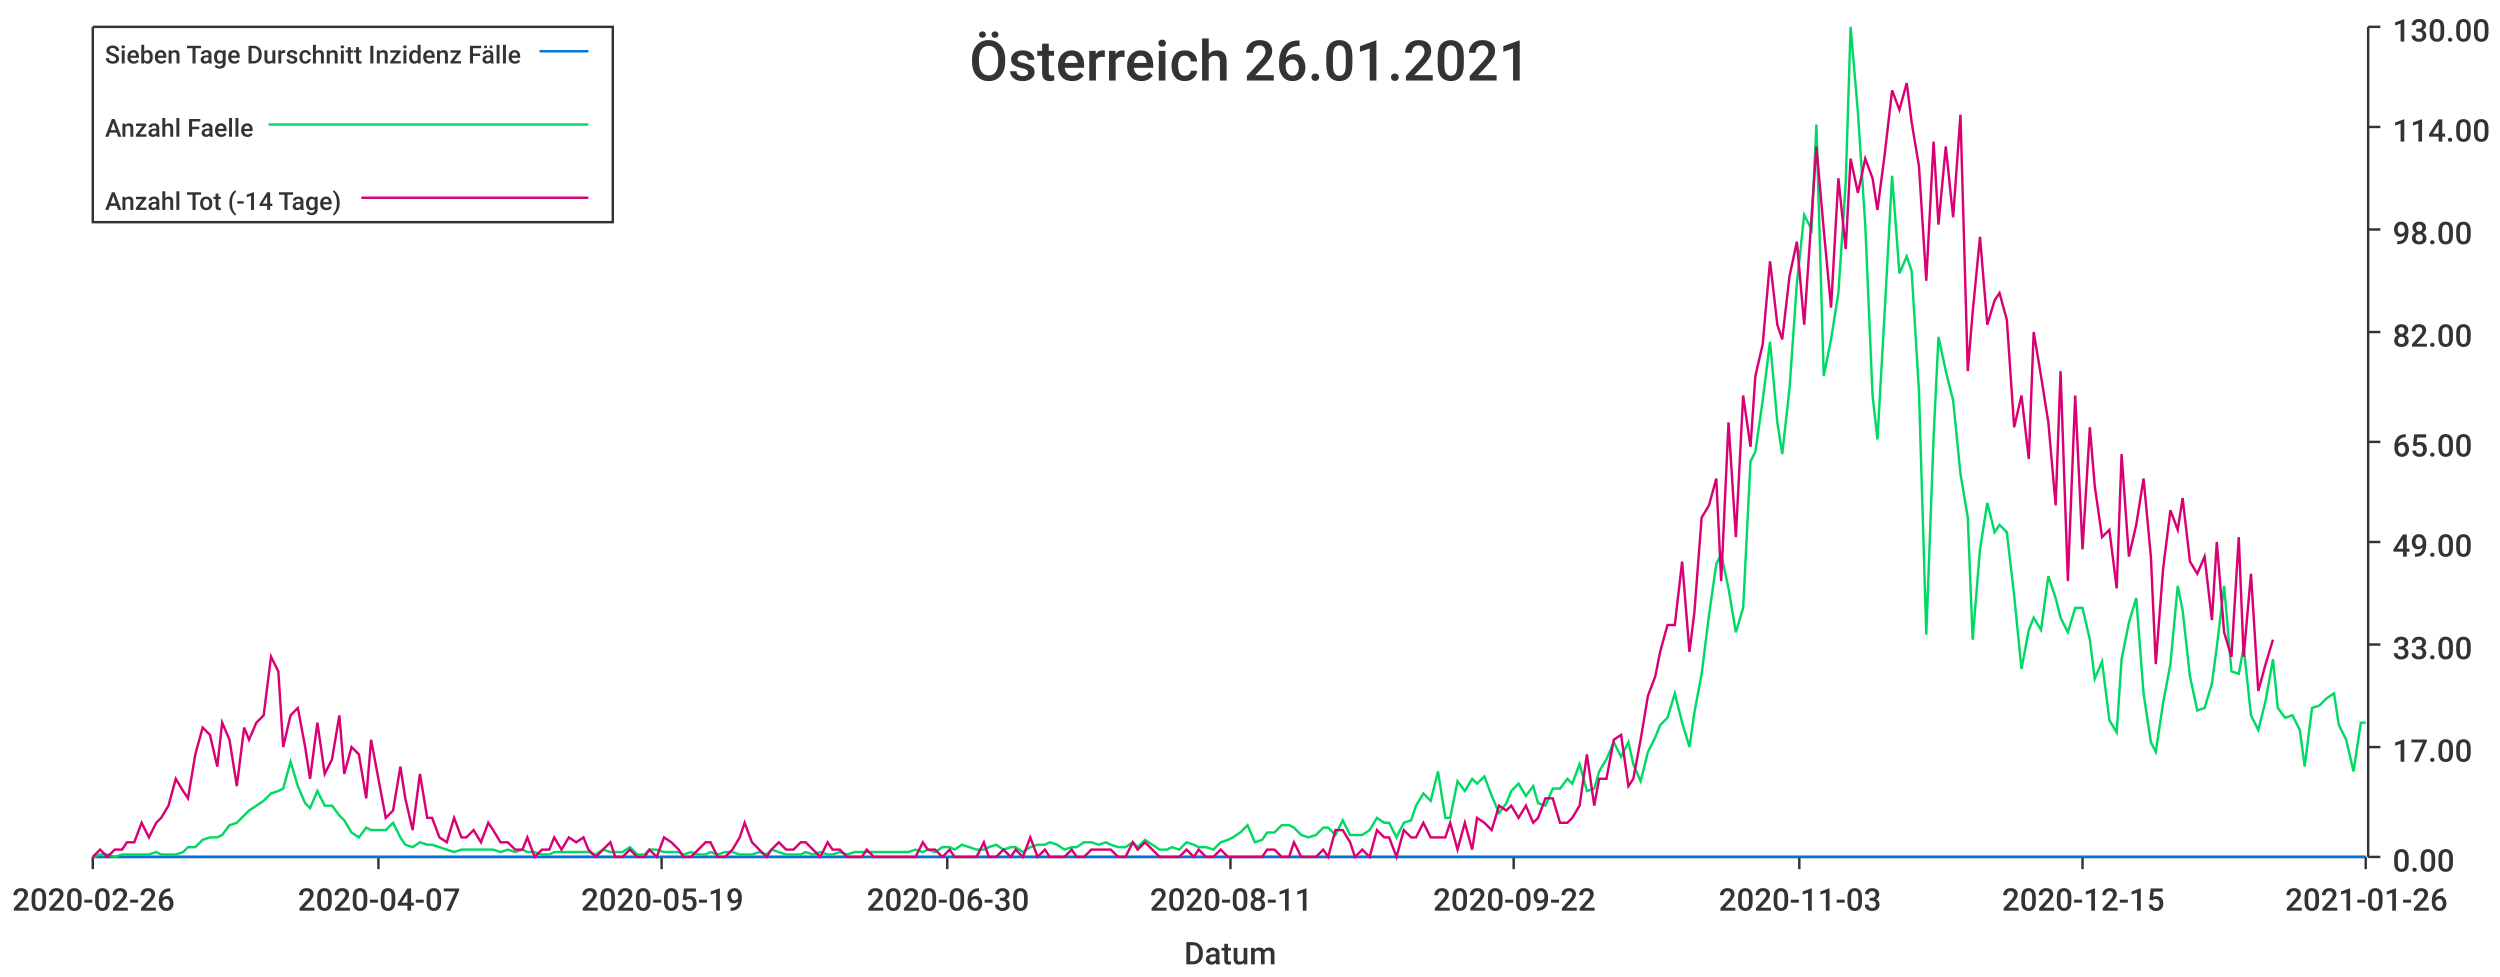
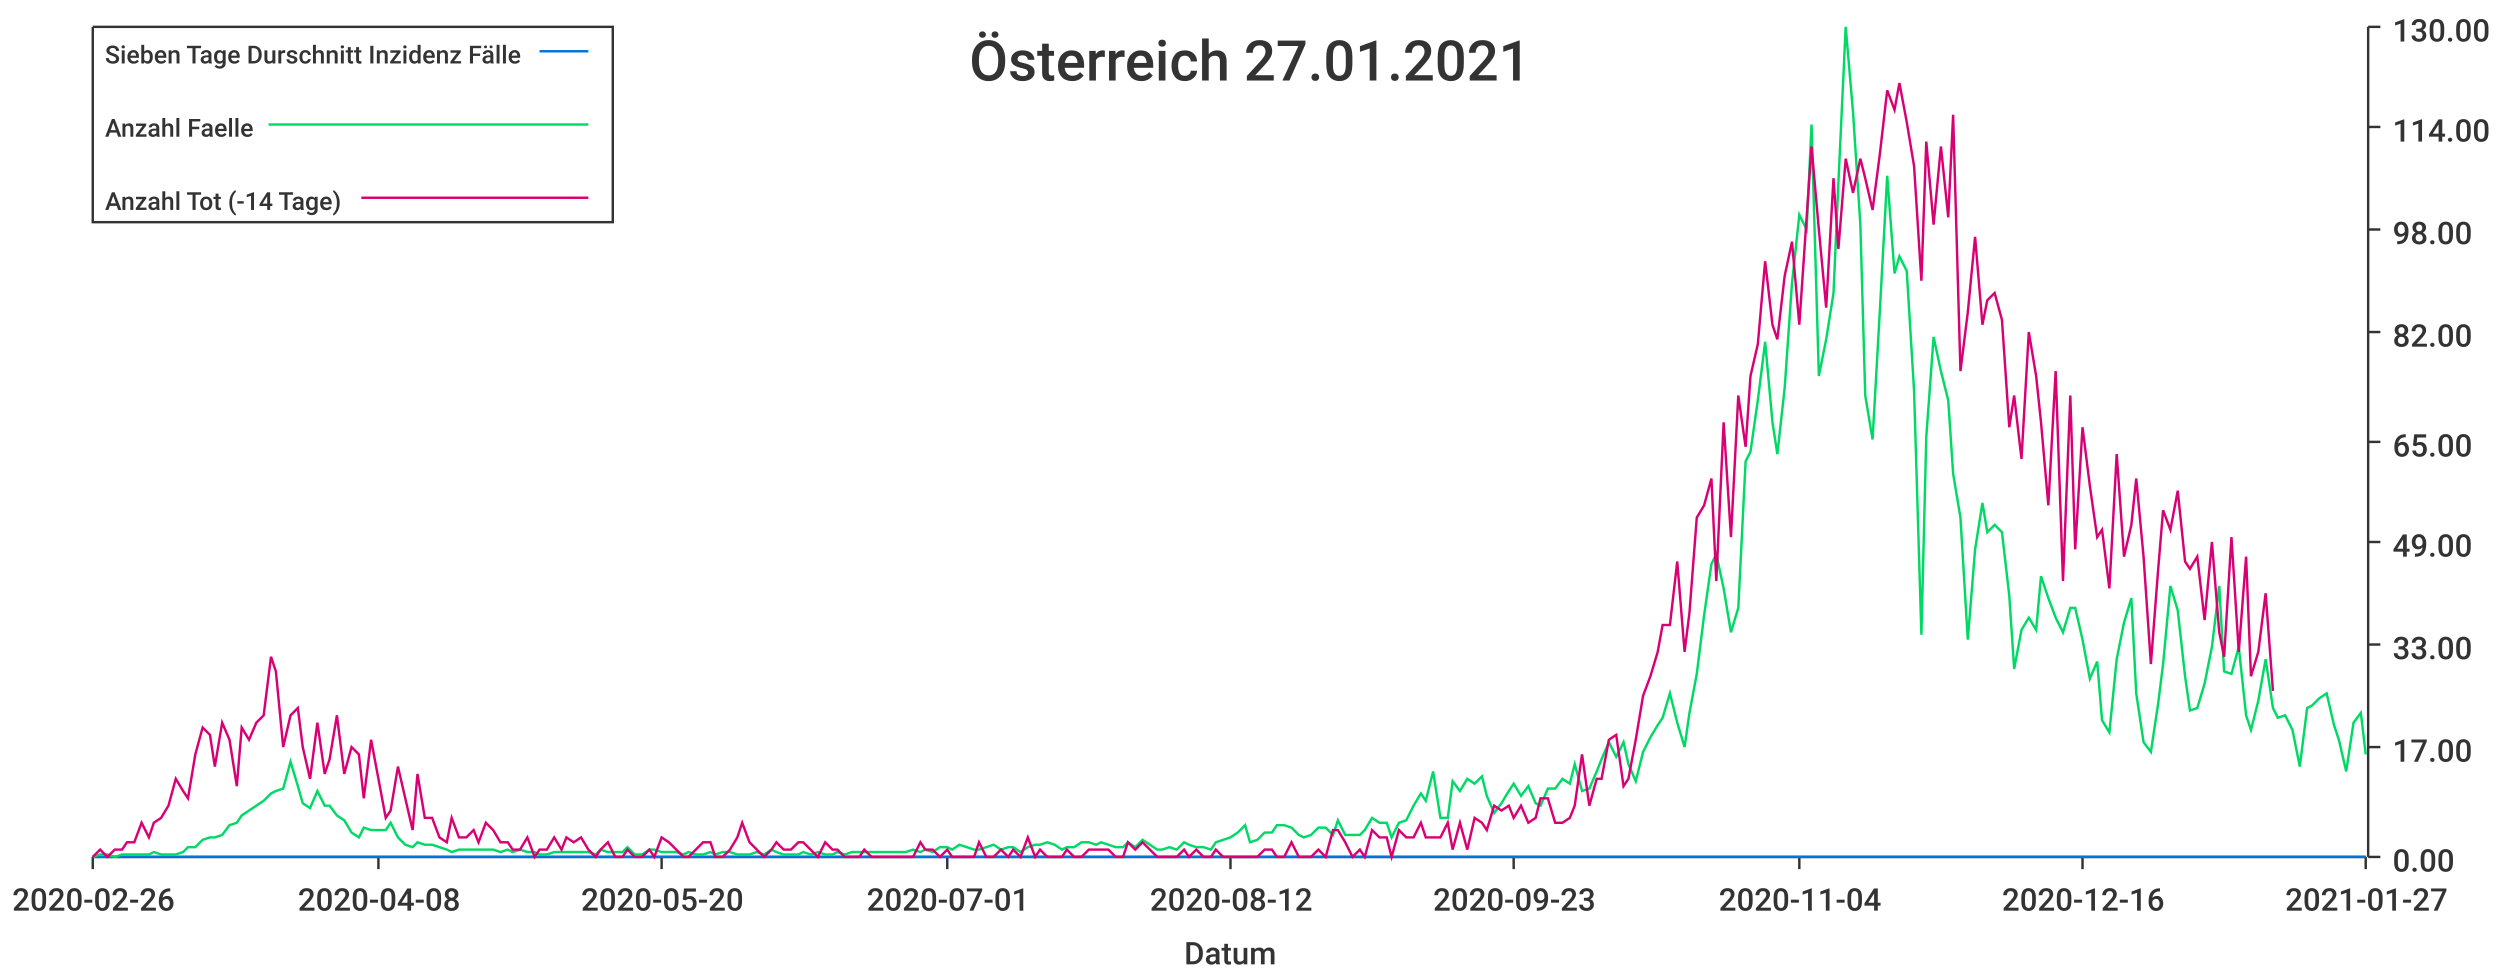
<svg xmlns="http://www.w3.org/2000/svg" width="1024" height="400">\n<path d="M 0 0 L 1024 0 L 1024 400 L 0 400 L 0 0" style="stroke-width:0;stroke:rgba(255,255,255,1.0);fill:rgba(255,255,255,1.0)" />
  <path d="M 38 11 L 969 11 L 969 351 L 38 351 L 38 11" style="stroke-width:0;stroke:rgba(255,255,255,1.0);fill:rgba(255,255,255,1.0)" />
  <path d="M 38 351 L 969 351" style="stroke-width:1;stroke:rgba(51,51,51,1.0);fill:none" />
  <path d="M 38 351 L 38 356" style="stroke-width:1;stroke:rgba(51,51,51,1.0);fill:none" />
  <text x="5" y="373" style="stroke-width:0;stroke:none;fill:rgba(51,51,51,1.0);font-size:12.8px;font-family:'Roboto Medium',sans-serif">2020-02-26</text>
  <path d="M 155 351 L 155 356" style="stroke-width:1;stroke:rgba(51,51,51,1.0);fill:none" />
-   <text x="122" y="373" style="stroke-width:0;stroke:none;fill:rgba(51,51,51,1.0);font-size:12.8px;font-family:'Roboto Medium',sans-serif">2020-04-07</text>
+   <text x="122" y="373" style="stroke-width:0;stroke:none;fill:rgba(51,51,51,1.0);font-size:12.8px;font-family:'Roboto Medium',sans-serif">2020-04-08</text>
  <path d="M 271 351 L 271 356" style="stroke-width:1;stroke:rgba(51,51,51,1.0);fill:none" />
-   <text x="238" y="373" style="stroke-width:0;stroke:none;fill:rgba(51,51,51,1.0);font-size:12.8px;font-family:'Roboto Medium',sans-serif">2020-05-19</text>
+   <text x="238" y="373" style="stroke-width:0;stroke:none;fill:rgba(51,51,51,1.0);font-size:12.8px;font-family:'Roboto Medium',sans-serif">2020-05-20</text>
  <path d="M 388 351 L 388 356" style="stroke-width:1;stroke:rgba(51,51,51,1.0);fill:none" />
-   <text x="355" y="373" style="stroke-width:0;stroke:none;fill:rgba(51,51,51,1.0);font-size:12.8px;font-family:'Roboto Medium',sans-serif">2020-06-30</text>
+   <text x="355" y="373" style="stroke-width:0;stroke:none;fill:rgba(51,51,51,1.0);font-size:12.8px;font-family:'Roboto Medium',sans-serif">2020-07-01</text>
  <path d="M 504 351 L 504 356" style="stroke-width:1;stroke:rgba(51,51,51,1.0);fill:none" />
-   <text x="471" y="373" style="stroke-width:0;stroke:none;fill:rgba(51,51,51,1.0);font-size:12.8px;font-family:'Roboto Medium',sans-serif">2020-08-11</text>
+   <text x="471" y="373" style="stroke-width:0;stroke:none;fill:rgba(51,51,51,1.0);font-size:12.8px;font-family:'Roboto Medium',sans-serif">2020-08-12</text>
  <path d="M 620 351 L 620 356" style="stroke-width:1;stroke:rgba(51,51,51,1.0);fill:none" />
-   <text x="587" y="373" style="stroke-width:0;stroke:none;fill:rgba(51,51,51,1.0);font-size:12.8px;font-family:'Roboto Medium',sans-serif">2020-09-22</text>
+   <text x="587" y="373" style="stroke-width:0;stroke:none;fill:rgba(51,51,51,1.0);font-size:12.8px;font-family:'Roboto Medium',sans-serif">2020-09-23</text>
  <path d="M 737 351 L 737 356" style="stroke-width:1;stroke:rgba(51,51,51,1.0);fill:none" />
-   <text x="704" y="373" style="stroke-width:0;stroke:none;fill:rgba(51,51,51,1.0);font-size:12.8px;font-family:'Roboto Medium',sans-serif">2020-11-03</text>
+   <text x="704" y="373" style="stroke-width:0;stroke:none;fill:rgba(51,51,51,1.0);font-size:12.8px;font-family:'Roboto Medium',sans-serif">2020-11-04</text>
  <path d="M 853 351 L 853 356" style="stroke-width:1;stroke:rgba(51,51,51,1.0);fill:none" />
-   <text x="820" y="373" style="stroke-width:0;stroke:none;fill:rgba(51,51,51,1.0);font-size:12.8px;font-family:'Roboto Medium',sans-serif">2020-12-15</text>
+   <text x="820" y="373" style="stroke-width:0;stroke:none;fill:rgba(51,51,51,1.0);font-size:12.8px;font-family:'Roboto Medium',sans-serif">2020-12-16</text>
  <path d="M 969 351 L 969 356" style="stroke-width:1;stroke:rgba(51,51,51,1.0);fill:none" />
-   <text x="936" y="373" style="stroke-width:0;stroke:none;fill:rgba(51,51,51,1.0);font-size:12.8px;font-family:'Roboto Medium',sans-serif">2021-01-26</text>
+   <text x="936" y="373" style="stroke-width:0;stroke:none;fill:rgba(51,51,51,1.0);font-size:12.8px;font-family:'Roboto Medium',sans-serif">2021-01-27</text>
  <text x="485" y="395" style="stroke-width:0;stroke:none;fill:rgba(51,51,51,1.0);font-size:12.8px;font-family:'Roboto Medium',sans-serif">Datum</text>
  <path d="M 970 351 L 970 11" style="stroke-width:1;stroke:rgba(51,51,51,1.0);fill:none" />
  <path d="M 970 351 L 975 351" style="stroke-width:1;stroke:rgba(51,51,51,1.0);fill:none" />
  <text x="980" y="357" style="stroke-width:0;stroke:none;fill:rgba(51,51,51,1.0);font-size:12.8px;font-family:'Roboto Medium',sans-serif">0.00</text>
  <path d="M 970 306 L 975 306" style="stroke-width:1;stroke:rgba(51,51,51,1.0);fill:none" />
  <text x="980" y="312" style="stroke-width:0;stroke:none;fill:rgba(51,51,51,1.0);font-size:12.8px;font-family:'Roboto Medium',sans-serif">17.00</text>
  <path d="M 970 264 L 975 264" style="stroke-width:1;stroke:rgba(51,51,51,1.0);fill:none" />
  <text x="980" y="270" style="stroke-width:0;stroke:none;fill:rgba(51,51,51,1.0);font-size:12.8px;font-family:'Roboto Medium',sans-serif">33.00</text>
  <path d="M 970 222 L 975 222" style="stroke-width:1;stroke:rgba(51,51,51,1.0);fill:none" />
  <text x="980" y="228" style="stroke-width:0;stroke:none;fill:rgba(51,51,51,1.0);font-size:12.8px;font-family:'Roboto Medium',sans-serif">49.00</text>
  <path d="M 970 181 L 975 181" style="stroke-width:1;stroke:rgba(51,51,51,1.0);fill:none" />
  <text x="980" y="187" style="stroke-width:0;stroke:none;fill:rgba(51,51,51,1.0);font-size:12.8px;font-family:'Roboto Medium',sans-serif">65.00</text>
  <path d="M 970 136 L 975 136" style="stroke-width:1;stroke:rgba(51,51,51,1.0);fill:none" />
  <text x="980" y="142" style="stroke-width:0;stroke:none;fill:rgba(51,51,51,1.0);font-size:12.8px;font-family:'Roboto Medium',sans-serif">82.00</text>
  <path d="M 970 94 L 975 94" style="stroke-width:1;stroke:rgba(51,51,51,1.0);fill:none" />
  <text x="980" y="100" style="stroke-width:0;stroke:none;fill:rgba(51,51,51,1.0);font-size:12.8px;font-family:'Roboto Medium',sans-serif">98.00</text>
  <path d="M 970 52 L 975 52" style="stroke-width:1;stroke:rgba(51,51,51,1.0);fill:none" />
  <text x="980" y="58" style="stroke-width:0;stroke:none;fill:rgba(51,51,51,1.0);font-size:12.8px;font-family:'Roboto Medium',sans-serif">114.00</text>
  <path d="M 970 11 L 975 11" style="stroke-width:1;stroke:rgba(51,51,51,1.0);fill:none" />
  <text x="980" y="17" style="stroke-width:0;stroke:none;fill:rgba(51,51,51,1.0);font-size:12.8px;font-family:'Roboto Medium',sans-serif">130.00</text>
-   <path d="M 38 351 L 41 351 L 44 351 L 47 351 L 50 351 L 52 351 L 55 351 L 58 351 L 61 351 L 64 351 L 66 351 L 69 351 L 72 351 L 75 351 L 77 351 L 80 351 L 83 351 L 86 351 L 89 351 L 91 351 L 94 351 L 97 351 L 100 351 L 102 351 L 105 351 L 108 351 L 111 351 L 114 351 L 116 351 L 119 351 L 122 351 L 125 351 L 127 351 L 130 351 L 133 351 L 136 351 L 139 351 L 141 351 L 144 351 L 147 351 L 150 351 L 152 351 L 155 351 L 158 351 L 161 351 L 164 351 L 166 351 L 169 351 L 172 351 L 175 351 L 177 351 L 180 351 L 183 351 L 186 351 L 189 351 L 191 351 L 194 351 L 197 351 L 200 351 L 202 351 L 205 351 L 208 351 L 211 351 L 214 351 L 216 351 L 219 351 L 222 351 L 225 351 L 227 351 L 230 351 L 233 351 L 236 351 L 239 351 L 241 351 L 244 351 L 247 351 L 250 351 L 252 351 L 255 351 L 258 351 L 261 351 L 264 351 L 266 351 L 269 351 L 272 351 L 275 351 L 278 351 L 280 351 L 283 351 L 286 351 L 289 351 L 291 351 L 294 351 L 297 351 L 300 351 L 303 351 L 305 351 L 308 351 L 311 351 L 314 351 L 316 351 L 319 351 L 322 351 L 325 351 L 328 351 L 330 351 L 333 351 L 336 351 L 339 351 L 341 351 L 344 351 L 347 351 L 350 351 L 353 351 L 355 351 L 358 351 L 361 351 L 364 351 L 366 351 L 369 351 L 372 351 L 375 351 L 378 351 L 380 351 L 383 351 L 386 351 L 389 351 L 391 351 L 394 351 L 397 351 L 400 351 L 403 351 L 405 351 L 408 351 L 411 351 L 414 351 L 416 351 L 419 351 L 422 351 L 425 351 L 428 351 L 430 351 L 433 351 L 436 351 L 439 351 L 441 351 L 444 351 L 447 351 L 450 351 L 453 351 L 455 351 L 458 351 L 461 351 L 464 351 L 466 351 L 469 351 L 472 351 L 475 351 L 478 351 L 480 351 L 483 351 L 486 351 L 489 351 L 491 351 L 494 351 L 497 351 L 500 351 L 503 351 L 505 351 L 508 351 L 511 351 L 514 351 L 517 351 L 519 351 L 522 351 L 525 351 L 528 351 L 530 351 L 533 351 L 536 351 L 539 351 L 542 351 L 544 351 L 547 351 L 550 351 L 553 351 L 555 351 L 558 351 L 561 351 L 564 351 L 567 351 L 569 351 L 572 351 L 575 351 L 578 351 L 580 351 L 583 351 L 586 351 L 589 351 L 592 351 L 594 351 L 597 351 L 600 351 L 603 351 L 605 351 L 608 351 L 611 351 L 614 351 L 617 351 L 619 351 L 622 351 L 625 351 L 628 351 L 630 351 L 633 351 L 636 351 L 639 351 L 642 351 L 644 351 L 647 351 L 650 351 L 653 351 L 655 351 L 658 351 L 661 351 L 664 351 L 667 351 L 669 351 L 672 351 L 675 351 L 678 351 L 680 351 L 683 351 L 686 351 L 689 351 L 692 351 L 694 351 L 697 351 L 700 351 L 703 351 L 705 351 L 708 351 L 711 351 L 714 351 L 717 351 L 719 351 L 722 351 L 725 351 L 728 351 L 730 351 L 733 351 L 736 351 L 739 351 L 742 351 L 744 351 L 747 351 L 750 351 L 753 351 L 756 351 L 758 351 L 761 351 L 764 351 L 767 351 L 769 351 L 772 351 L 775 351 L 778 351 L 781 351 L 783 351 L 786 351 L 789 351 L 792 351 L 794 351 L 797 351 L 800 351 L 803 351 L 806 351 L 808 351 L 811 351 L 814 351 L 817 351 L 819 351 L 822 351 L 825 351 L 828 351 L 831 351 L 833 351 L 836 351 L 839 351 L 842 351 L 844 351 L 847 351 L 850 351 L 853 351 L 856 351 L 858 351 L 861 351 L 864 351 L 867 351 L 869 351 L 872 351 L 875 351 L 878 351 L 881 351 L 883 351 L 886 351 L 889 351 L 892 351 L 894 351 L 897 351 L 900 351 L 903 351 L 906 351 L 908 351 L 911 351 L 914 351 L 917 351 L 919 351 L 922 351 L 925 351 L 928 351 L 931 351 L 933 351 L 936 351 L 939 351 L 942 351 L 944 351 L 947 351 L 950 351 L 953 351 L 956 351 L 958 351 L 961 351 L 964 351 L 967 351 L 969 351" style="stroke-width:1;stroke:rgba(0,116,217,1.0);fill:none" />
-   <path d="M 38 351 L 41 350 L 44 350 L 47 351 L 50 350 L 52 350 L 55 350 L 58 350 L 61 350 L 64 349 L 66 350 L 69 350 L 72 350 L 75 349 L 77 347 L 80 347 L 83 344 L 86 343 L 89 343 L 91 342 L 94 338 L 97 337 L 100 334 L 102 332 L 105 330 L 108 328 L 111 325 L 114 324 L 116 323 L 119 312 L 122 322 L 125 329 L 127 331 L 130 324 L 133 330 L 136 330 L 139 334 L 141 336 L 144 341 L 147 343 L 150 339 L 152 340 L 155 340 L 158 340 L 161 337 L 164 343 L 166 346 L 169 347 L 172 345 L 175 346 L 177 346 L 180 347 L 183 348 L 186 349 L 189 348 L 191 348 L 194 348 L 197 348 L 200 348 L 202 348 L 205 349 L 208 348 L 211 349 L 214 348 L 216 349 L 219 349 L 222 350 L 225 350 L 227 349 L 230 349 L 233 349 L 236 349 L 239 349 L 241 349 L 244 350 L 247 348 L 250 349 L 252 349 L 255 349 L 258 347 L 261 350 L 264 350 L 266 348 L 269 348 L 272 349 L 275 349 L 278 349 L 280 350 L 283 349 L 286 350 L 289 350 L 291 349 L 294 350 L 297 349 L 300 349 L 303 350 L 305 350 L 308 350 L 311 349 L 314 350 L 316 348 L 319 349 L 322 350 L 325 350 L 328 350 L 330 349 L 333 350 L 336 349 L 339 350 L 341 350 L 344 349 L 347 350 L 350 349 L 353 349 L 355 349 L 358 349 L 361 349 L 364 349 L 366 349 L 369 349 L 372 349 L 375 348 L 378 349 L 380 348 L 383 349 L 386 347 L 389 347 L 391 348 L 394 346 L 397 347 L 400 348 L 403 348 L 405 347 L 408 346 L 411 348 L 414 347 L 416 347 L 419 349 L 422 347 L 425 346 L 428 346 L 430 345 L 433 346 L 436 348 L 439 347 L 441 347 L 444 345 L 447 345 L 450 346 L 453 345 L 455 346 L 458 347 L 461 347 L 464 345 L 466 347 L 469 344 L 472 346 L 475 348 L 478 348 L 480 347 L 483 348 L 486 345 L 489 346 L 491 347 L 494 347 L 497 348 L 500 345 L 503 344 L 505 343 L 508 341 L 511 338 L 514 345 L 517 344 L 519 341 L 522 341 L 525 338 L 528 338 L 530 339 L 533 342 L 536 343 L 539 342 L 542 339 L 544 339 L 547 342 L 550 336 L 553 342 L 555 342 L 558 342 L 561 340 L 564 335 L 567 337 L 569 337 L 572 343 L 575 337 L 578 336 L 580 330 L 583 325 L 586 328 L 589 316 L 592 335 L 594 335 L 597 320 L 600 324 L 603 319 L 605 321 L 608 318 L 611 326 L 614 333 L 617 329 L 619 324 L 622 321 L 625 326 L 628 322 L 630 329 L 633 330 L 636 323 L 639 323 L 642 319 L 644 321 L 647 313 L 650 324 L 653 323 L 655 316 L 658 311 L 661 304 L 664 310 L 667 304 L 669 313 L 672 320 L 675 308 L 678 302 L 680 297 L 683 294 L 686 284 L 689 296 L 692 306 L 694 292 L 697 276 L 700 252 L 703 231 L 705 227 L 708 241 L 711 259 L 714 249 L 717 189 L 719 185 L 722 164 L 725 140 L 728 173 L 730 186 L 733 159 L 736 116 L 739 88 L 742 94 L 744 51 L 747 154 L 750 139 L 753 120 L 756 75 L 758 11 L 761 46 L 764 92 L 767 162 L 769 180 L 772 127 L 775 72 L 778 112 L 781 105 L 783 111 L 786 160 L 789 260 L 792 179 L 794 138 L 797 152 L 800 164 L 803 194 L 806 212 L 808 262 L 811 225 L 814 206 L 817 218 L 819 215 L 822 218 L 825 244 L 828 274 L 831 258 L 833 253 L 836 258 L 839 236 L 842 245 L 844 253 L 847 259 L 850 249 L 853 249 L 856 262 L 858 278 L 861 271 L 864 295 L 867 300 L 869 270 L 872 255 L 875 245 L 878 284 L 881 304 L 883 308 L 886 288 L 889 272 L 892 240 L 894 250 L 897 277 L 900 291 L 903 290 L 906 280 L 908 265 L 911 240 L 914 275 L 917 276 L 919 265 L 922 293 L 925 299 L 928 287 L 931 270 L 933 290 L 936 294 L 939 293 L 942 299 L 944 314 L 947 290 L 950 289 L 953 286 L 956 284 L 958 297 L 961 303 L 964 316 L 967 296 L 969 296" style="stroke-width:1;stroke:rgba(0,217,101,1.0);fill:none" />
-   <path d="M 38 351 L 41 348 L 44 351 L 47 348 L 50 348 L 52 345 L 55 345 L 58 337 L 61 343 L 64 337 L 66 335 L 69 330 L 72 319 L 75 324 L 77 327 L 80 309 L 83 298 L 86 301 L 89 314 L 91 296 L 94 303 L 97 322 L 100 298 L 102 303 L 105 296 L 108 293 L 111 269 L 114 275 L 116 306 L 119 293 L 122 290 L 125 306 L 127 319 L 130 296 L 133 317 L 136 311 L 139 293 L 141 317 L 144 306 L 147 309 L 150 327 L 152 303 L 155 319 L 158 335 L 161 332 L 164 314 L 166 327 L 169 340 L 172 317 L 175 335 L 177 335 L 180 343 L 183 345 L 186 335 L 189 343 L 191 343 L 194 340 L 197 345 L 200 337 L 202 340 L 205 345 L 208 345 L 211 348 L 214 348 L 216 343 L 219 351 L 222 348 L 225 348 L 227 343 L 230 348 L 233 343 L 236 345 L 239 343 L 241 348 L 244 351 L 247 348 L 250 345 L 252 351 L 255 351 L 258 348 L 261 351 L 264 351 L 266 348 L 269 351 L 272 343 L 275 345 L 278 348 L 280 351 L 283 351 L 286 348 L 289 345 L 291 345 L 294 351 L 297 351 L 300 348 L 303 343 L 305 337 L 308 345 L 311 348 L 314 351 L 316 348 L 319 345 L 322 348 L 325 348 L 328 345 L 330 345 L 333 348 L 336 351 L 339 345 L 341 348 L 344 348 L 347 351 L 350 351 L 353 351 L 355 348 L 358 351 L 361 351 L 364 351 L 366 351 L 369 351 L 372 351 L 375 351 L 378 345 L 380 348 L 383 348 L 386 351 L 389 348 L 391 351 L 394 351 L 397 351 L 400 351 L 403 345 L 405 351 L 408 351 L 411 348 L 414 351 L 416 348 L 419 351 L 422 343 L 425 351 L 428 348 L 430 351 L 433 351 L 436 351 L 439 348 L 441 351 L 444 351 L 447 348 L 450 348 L 453 348 L 455 348 L 458 351 L 461 351 L 464 345 L 466 348 L 469 345 L 472 348 L 475 351 L 478 351 L 480 351 L 483 351 L 486 348 L 489 351 L 491 348 L 494 351 L 497 351 L 500 348 L 503 351 L 505 351 L 508 351 L 511 351 L 514 351 L 517 351 L 519 348 L 522 348 L 525 351 L 528 351 L 530 345 L 533 351 L 536 351 L 539 351 L 542 348 L 544 351 L 547 340 L 550 340 L 553 345 L 555 351 L 558 348 L 561 351 L 564 340 L 567 343 L 569 343 L 572 351 L 575 340 L 578 343 L 580 343 L 583 337 L 586 343 L 589 343 L 592 343 L 594 337 L 597 348 L 600 337 L 603 348 L 605 335 L 608 337 L 611 340 L 614 330 L 617 332 L 619 330 L 622 335 L 625 330 L 628 337 L 630 335 L 633 327 L 636 327 L 639 337 L 642 337 L 644 335 L 647 330 L 650 309 L 653 330 L 655 319 L 658 319 L 661 303 L 664 301 L 667 322 L 669 319 L 672 303 L 675 285 L 678 277 L 680 267 L 683 256 L 686 256 L 689 230 L 692 267 L 694 251 L 697 212 L 700 207 L 703 196 L 705 238 L 708 173 L 711 220 L 714 162 L 717 183 L 719 154 L 722 141 L 725 107 L 728 133 L 730 139 L 733 113 L 736 99 L 739 133 L 742 89 L 744 60 L 747 94 L 750 126 L 753 73 L 756 102 L 758 65 L 761 79 L 764 65 L 767 73 L 769 86 L 772 63 L 775 37 L 778 45 L 781 34 L 783 50 L 786 68 L 789 115 L 792 58 L 794 92 L 797 60 L 800 89 L 803 47 L 806 152 L 808 128 L 811 97 L 814 133 L 817 123 L 819 120 L 822 131 L 825 175 L 828 162 L 831 188 L 833 136 L 836 154 L 839 173 L 842 207 L 844 152 L 847 238 L 850 162 L 853 225 L 856 175 L 858 199 L 861 220 L 864 217 L 867 241 L 869 186 L 872 228 L 875 215 L 878 196 L 881 228 L 883 272 L 886 233 L 889 209 L 892 217 L 894 204 L 897 230 L 900 235 L 903 228 L 906 254 L 908 222 L 911 259 L 914 269 L 917 220 L 919 269 L 922 235 L 925 283 L 928 272 L 931 262" style="stroke-width:1;stroke:rgba(217,0,116,1.0);fill:none" />
-   <text x="397" y="33" style="stroke-width:0;stroke:none;fill:rgba(51,51,51,1.0);font-size:23.0px;font-family:'Roboto Medium',sans-serif">Österreich 26.01.2021</text>
+   <path d="M 38 351 L 41 351 L 44 351 L 47 351 L 50 351 L 52 351 L 55 351 L 58 351 L 61 351 L 63 351 L 66 351 L 69 351 L 72 351 L 75 351 L 77 351 L 80 351 L 83 351 L 86 351 L 88 351 L 91 351 L 94 351 L 97 351 L 99 351 L 102 351 L 105 351 L 108 351 L 111 351 L 113 351 L 116 351 L 119 351 L 122 351 L 124 351 L 127 351 L 130 351 L 133 351 L 135 351 L 138 351 L 141 351 L 144 351 L 147 351 L 149 351 L 152 351 L 155 351 L 158 351 L 160 351 L 163 351 L 166 351 L 169 351 L 171 351 L 174 351 L 177 351 L 180 351 L 183 351 L 185 351 L 188 351 L 191 351 L 194 351 L 196 351 L 199 351 L 202 351 L 205 351 L 208 351 L 210 351 L 213 351 L 216 351 L 219 351 L 221 351 L 224 351 L 227 351 L 230 351 L 232 351 L 235 351 L 238 351 L 241 351 L 244 351 L 246 351 L 249 351 L 252 351 L 255 351 L 257 351 L 260 351 L 263 351 L 266 351 L 268 351 L 271 351 L 274 351 L 277 351 L 280 351 L 282 351 L 285 351 L 288 351 L 291 351 L 293 351 L 296 351 L 299 351 L 302 351 L 304 351 L 307 351 L 310 351 L 313 351 L 316 351 L 318 351 L 321 351 L 324 351 L 327 351 L 329 351 L 332 351 L 335 351 L 338 351 L 341 351 L 343 351 L 346 351 L 349 351 L 352 351 L 354 351 L 357 351 L 360 351 L 363 351 L 365 351 L 368 351 L 371 351 L 374 351 L 377 351 L 379 351 L 382 351 L 385 351 L 388 351 L 390 351 L 393 351 L 396 351 L 399 351 L 401 351 L 404 351 L 407 351 L 410 351 L 413 351 L 415 351 L 418 351 L 421 351 L 424 351 L 426 351 L 429 351 L 432 351 L 435 351 L 437 351 L 440 351 L 443 351 L 446 351 L 449 351 L 451 351 L 454 351 L 457 351 L 460 351 L 462 351 L 465 351 L 468 351 L 471 351 L 474 351 L 476 351 L 479 351 L 482 351 L 485 351 L 487 351 L 490 351 L 493 351 L 496 351 L 498 351 L 501 351 L 504 351 L 507 351 L 510 351 L 512 351 L 515 351 L 518 351 L 521 351 L 523 351 L 526 351 L 529 351 L 532 351 L 534 351 L 537 351 L 540 351 L 543 351 L 546 351 L 548 351 L 551 351 L 554 351 L 557 351 L 559 351 L 562 351 L 565 351 L 568 351 L 570 351 L 573 351 L 576 351 L 579 351 L 582 351 L 584 351 L 587 351 L 590 351 L 593 351 L 595 351 L 598 351 L 601 351 L 604 351 L 607 351 L 609 351 L 612 351 L 615 351 L 618 351 L 620 351 L 623 351 L 626 351 L 629 351 L 631 351 L 634 351 L 637 351 L 640 351 L 643 351 L 645 351 L 648 351 L 651 351 L 654 351 L 656 351 L 659 351 L 662 351 L 665 351 L 667 351 L 670 351 L 673 351 L 676 351 L 679 351 L 681 351 L 684 351 L 687 351 L 690 351 L 692 351 L 695 351 L 698 351 L 701 351 L 703 351 L 706 351 L 709 351 L 712 351 L 715 351 L 717 351 L 720 351 L 723 351 L 726 351 L 728 351 L 731 351 L 734 351 L 737 351 L 740 351 L 742 351 L 745 351 L 748 351 L 751 351 L 753 351 L 756 351 L 759 351 L 762 351 L 764 351 L 767 351 L 770 351 L 773 351 L 776 351 L 778 351 L 781 351 L 784 351 L 787 351 L 789 351 L 792 351 L 795 351 L 798 351 L 800 351 L 803 351 L 806 351 L 809 351 L 812 351 L 814 351 L 817 351 L 820 351 L 823 351 L 825 351 L 828 351 L 831 351 L 834 351 L 836 351 L 839 351 L 842 351 L 845 351 L 848 351 L 850 351 L 853 351 L 856 351 L 859 351 L 861 351 L 864 351 L 867 351 L 870 351 L 873 351 L 875 351 L 878 351 L 881 351 L 884 351 L 886 351 L 889 351 L 892 351 L 895 351 L 897 351 L 900 351 L 903 351 L 906 351 L 909 351 L 911 351 L 914 351 L 917 351 L 920 351 L 922 351 L 925 351 L 928 351 L 931 351 L 933 351 L 936 351 L 939 351 L 942 351 L 945 351 L 947 351 L 950 351 L 953 351 L 956 351 L 958 351 L 961 351 L 964 351 L 967 351 L 969 351" style="stroke-width:1;stroke:rgba(0,116,217,1.0);fill:none" />
+   <path d="M 38 351 L 41 350 L 44 350 L 47 351 L 50 350 L 52 350 L 55 350 L 58 350 L 61 350 L 63 349 L 66 350 L 69 350 L 72 350 L 75 349 L 77 347 L 80 347 L 83 344 L 86 343 L 88 343 L 91 342 L 94 338 L 97 337 L 99 334 L 102 332 L 105 330 L 108 328 L 111 325 L 113 324 L 116 323 L 119 312 L 122 322 L 124 329 L 127 331 L 130 324 L 133 330 L 135 330 L 138 334 L 141 336 L 144 341 L 147 343 L 149 339 L 152 340 L 155 340 L 158 340 L 160 337 L 163 343 L 166 346 L 169 347 L 171 345 L 174 346 L 177 346 L 180 347 L 183 348 L 185 349 L 188 348 L 191 348 L 194 348 L 196 348 L 199 348 L 202 348 L 205 349 L 208 348 L 210 349 L 213 348 L 216 349 L 219 349 L 221 350 L 224 350 L 227 349 L 230 349 L 232 349 L 235 349 L 238 349 L 241 349 L 244 350 L 246 348 L 249 349 L 252 349 L 255 349 L 257 347 L 260 350 L 263 350 L 266 348 L 268 348 L 271 349 L 274 349 L 277 349 L 280 350 L 282 349 L 285 350 L 288 350 L 291 349 L 293 350 L 296 349 L 299 349 L 302 350 L 304 350 L 307 350 L 310 349 L 313 350 L 316 348 L 318 349 L 321 350 L 324 350 L 327 350 L 329 349 L 332 350 L 335 349 L 338 350 L 341 350 L 343 349 L 346 350 L 349 349 L 352 349 L 354 349 L 357 349 L 360 349 L 363 349 L 365 349 L 368 349 L 371 349 L 374 348 L 377 349 L 379 348 L 382 349 L 385 347 L 388 347 L 390 348 L 393 346 L 396 347 L 399 348 L 401 348 L 404 347 L 407 346 L 410 348 L 413 347 L 415 347 L 418 349 L 421 347 L 424 346 L 426 346 L 429 345 L 432 346 L 435 348 L 437 347 L 440 347 L 443 345 L 446 345 L 449 346 L 451 345 L 454 346 L 457 347 L 460 347 L 462 345 L 465 347 L 468 344 L 471 346 L 474 348 L 476 348 L 479 347 L 482 348 L 485 345 L 487 346 L 490 347 L 493 347 L 496 348 L 498 345 L 501 344 L 504 343 L 507 341 L 510 338 L 512 345 L 515 344 L 518 341 L 521 341 L 523 338 L 526 338 L 529 339 L 532 342 L 534 343 L 537 342 L 540 339 L 543 339 L 546 342 L 548 336 L 551 342 L 554 342 L 557 342 L 559 340 L 562 335 L 565 337 L 568 337 L 570 343 L 573 337 L 576 336 L 579 330 L 582 325 L 584 328 L 587 316 L 590 335 L 593 335 L 595 320 L 598 324 L 601 319 L 604 321 L 607 318 L 609 326 L 612 333 L 615 329 L 618 324 L 620 321 L 623 326 L 626 322 L 629 329 L 631 330 L 634 323 L 637 323 L 640 319 L 643 321 L 645 313 L 648 324 L 651 323 L 654 316 L 656 311 L 659 304 L 662 310 L 665 304 L 667 313 L 670 320 L 673 308 L 676 302 L 679 297 L 681 294 L 684 284 L 687 296 L 690 306 L 692 292 L 695 276 L 698 252 L 701 231 L 703 227 L 706 241 L 709 259 L 712 249 L 715 189 L 717 185 L 720 164 L 723 140 L 726 173 L 728 186 L 731 159 L 734 116 L 737 88 L 740 94 L 742 51 L 745 154 L 748 139 L 751 120 L 753 75 L 756 11 L 759 46 L 762 92 L 764 162 L 767 180 L 770 127 L 773 72 L 776 112 L 778 105 L 781 111 L 784 160 L 787 260 L 789 179 L 792 138 L 795 152 L 798 164 L 800 194 L 803 212 L 806 262 L 809 225 L 812 206 L 814 218 L 817 215 L 820 218 L 823 244 L 825 274 L 828 258 L 831 253 L 834 258 L 836 236 L 839 245 L 842 253 L 845 259 L 848 249 L 850 249 L 853 262 L 856 278 L 859 271 L 861 295 L 864 300 L 867 270 L 870 255 L 873 245 L 875 284 L 878 304 L 881 308 L 884 288 L 886 272 L 889 240 L 892 250 L 895 277 L 897 291 L 900 290 L 903 280 L 906 265 L 909 240 L 911 275 L 914 276 L 917 265 L 920 293 L 922 299 L 925 287 L 928 270 L 931 290 L 933 294 L 936 293 L 939 299 L 942 314 L 945 290 L 947 289 L 950 286 L 953 284 L 956 297 L 958 303 L 961 316 L 964 296 L 967 292 L 969 309" style="stroke-width:1;stroke:rgba(0,217,101,1.0);fill:none" />
+   <path d="M 38 351 L 41 348 L 44 351 L 47 348 L 50 348 L 52 345 L 55 345 L 58 337 L 61 343 L 63 337 L 66 335 L 69 330 L 72 319 L 75 324 L 77 327 L 80 309 L 83 298 L 86 301 L 88 314 L 91 296 L 94 303 L 97 322 L 99 298 L 102 303 L 105 296 L 108 293 L 111 269 L 113 275 L 116 306 L 119 293 L 122 290 L 124 306 L 127 319 L 130 296 L 133 317 L 135 311 L 138 293 L 141 317 L 144 306 L 147 309 L 149 327 L 152 303 L 155 319 L 158 335 L 160 332 L 163 314 L 166 327 L 169 340 L 171 317 L 174 335 L 177 335 L 180 343 L 183 345 L 185 335 L 188 343 L 191 343 L 194 340 L 196 345 L 199 337 L 202 340 L 205 345 L 208 345 L 210 348 L 213 348 L 216 343 L 219 351 L 221 348 L 224 348 L 227 343 L 230 348 L 232 343 L 235 345 L 238 343 L 241 348 L 244 351 L 246 348 L 249 345 L 252 351 L 255 351 L 257 348 L 260 351 L 263 351 L 266 348 L 268 351 L 271 343 L 274 345 L 277 348 L 280 351 L 282 351 L 285 348 L 288 345 L 291 345 L 293 351 L 296 351 L 299 348 L 302 343 L 304 337 L 307 345 L 310 348 L 313 351 L 316 348 L 318 345 L 321 348 L 324 348 L 327 345 L 329 345 L 332 348 L 335 351 L 338 345 L 341 348 L 343 348 L 346 351 L 349 351 L 352 351 L 354 348 L 357 351 L 360 351 L 363 351 L 365 351 L 368 351 L 371 351 L 374 351 L 377 345 L 379 348 L 382 348 L 385 351 L 388 348 L 390 351 L 393 351 L 396 351 L 399 351 L 401 345 L 404 351 L 407 351 L 410 348 L 413 351 L 415 348 L 418 351 L 421 343 L 424 351 L 426 348 L 429 351 L 432 351 L 435 351 L 437 348 L 440 351 L 443 351 L 446 348 L 449 348 L 451 348 L 454 348 L 457 351 L 460 351 L 462 345 L 465 348 L 468 345 L 471 348 L 474 351 L 476 351 L 479 351 L 482 351 L 485 348 L 487 351 L 490 348 L 493 351 L 496 351 L 498 348 L 501 351 L 504 351 L 507 351 L 510 351 L 512 351 L 515 351 L 518 348 L 521 348 L 523 351 L 526 351 L 529 345 L 532 351 L 534 351 L 537 351 L 540 348 L 543 351 L 546 340 L 548 340 L 551 345 L 554 351 L 557 348 L 559 351 L 562 340 L 565 343 L 568 343 L 570 351 L 573 340 L 576 343 L 579 343 L 582 337 L 584 343 L 587 343 L 590 343 L 593 337 L 595 348 L 598 337 L 601 348 L 604 335 L 607 337 L 609 340 L 612 330 L 615 332 L 618 330 L 620 335 L 623 330 L 626 337 L 629 335 L 631 327 L 634 327 L 637 337 L 640 337 L 643 335 L 645 330 L 648 309 L 651 330 L 654 319 L 656 319 L 659 303 L 662 301 L 665 322 L 667 319 L 670 303 L 673 285 L 676 277 L 679 267 L 681 256 L 684 256 L 687 230 L 690 267 L 692 251 L 695 212 L 698 207 L 701 196 L 703 238 L 706 173 L 709 220 L 712 162 L 715 183 L 717 154 L 720 141 L 723 107 L 726 133 L 728 139 L 731 113 L 734 99 L 737 133 L 740 89 L 742 60 L 745 94 L 748 126 L 751 73 L 753 102 L 756 65 L 759 79 L 762 65 L 764 73 L 767 86 L 770 63 L 773 37 L 776 45 L 778 34 L 781 50 L 784 68 L 787 115 L 789 58 L 792 92 L 795 60 L 798 89 L 800 47 L 803 152 L 806 128 L 809 97 L 812 133 L 814 123 L 817 120 L 820 131 L 823 175 L 825 162 L 828 188 L 831 136 L 834 154 L 836 173 L 839 207 L 842 152 L 845 238 L 848 162 L 850 225 L 853 175 L 856 199 L 859 220 L 861 217 L 864 241 L 867 186 L 870 228 L 873 215 L 875 196 L 878 228 L 881 272 L 884 233 L 886 209 L 889 217 L 892 201 L 895 230 L 897 233 L 900 228 L 903 254 L 906 222 L 909 259 L 911 269 L 914 220 L 917 267 L 920 228 L 922 277 L 925 267 L 928 243 L 931 283" style="stroke-width:1;stroke:rgba(217,0,116,1.0);fill:none" />
+   <text x="397" y="33" style="stroke-width:0;stroke:none;fill:rgba(51,51,51,1.0);font-size:23.0px;font-family:'Roboto Medium',sans-serif">Österreich 27.01.2021</text>
  <path d="M 38 11 L 251 11 L 251 91 L 38 91 L 38 11" style="stroke-width:1;stroke:rgba(51,51,51,1.0);fill:rgba(255,255,255,1.0)" />
  <text x="43" y="26" style="stroke-width:0;stroke:none;fill:rgba(51,51,51,1.0);font-size:10.2px;font-family:'Roboto Medium',sans-serif">Sieben Tage Durschnitt Inzidenz Fälle</text>
  <path d="M 221 21 L 241 21" style="stroke-width:1;stroke:rgba(0,116,217,1.0);fill:none" />
  <text x="43" y="56" style="stroke-width:0;stroke:none;fill:rgba(51,51,51,1.0);font-size:10.2px;font-family:'Roboto Medium',sans-serif">Anzahl Faelle</text>
  <path d="M 110 51 L 241 51" style="stroke-width:1;stroke:rgba(0,217,101,1.0);fill:none" />
  <text x="43" y="86" style="stroke-width:0;stroke:none;fill:rgba(51,51,51,1.0);font-size:10.2px;font-family:'Roboto Medium',sans-serif">Anzahl Tot (-14 Tage)</text>
  <path d="M 148 81 L 241 81" style="stroke-width:1;stroke:rgba(217,0,116,1.0);fill:none" />
</svg>
